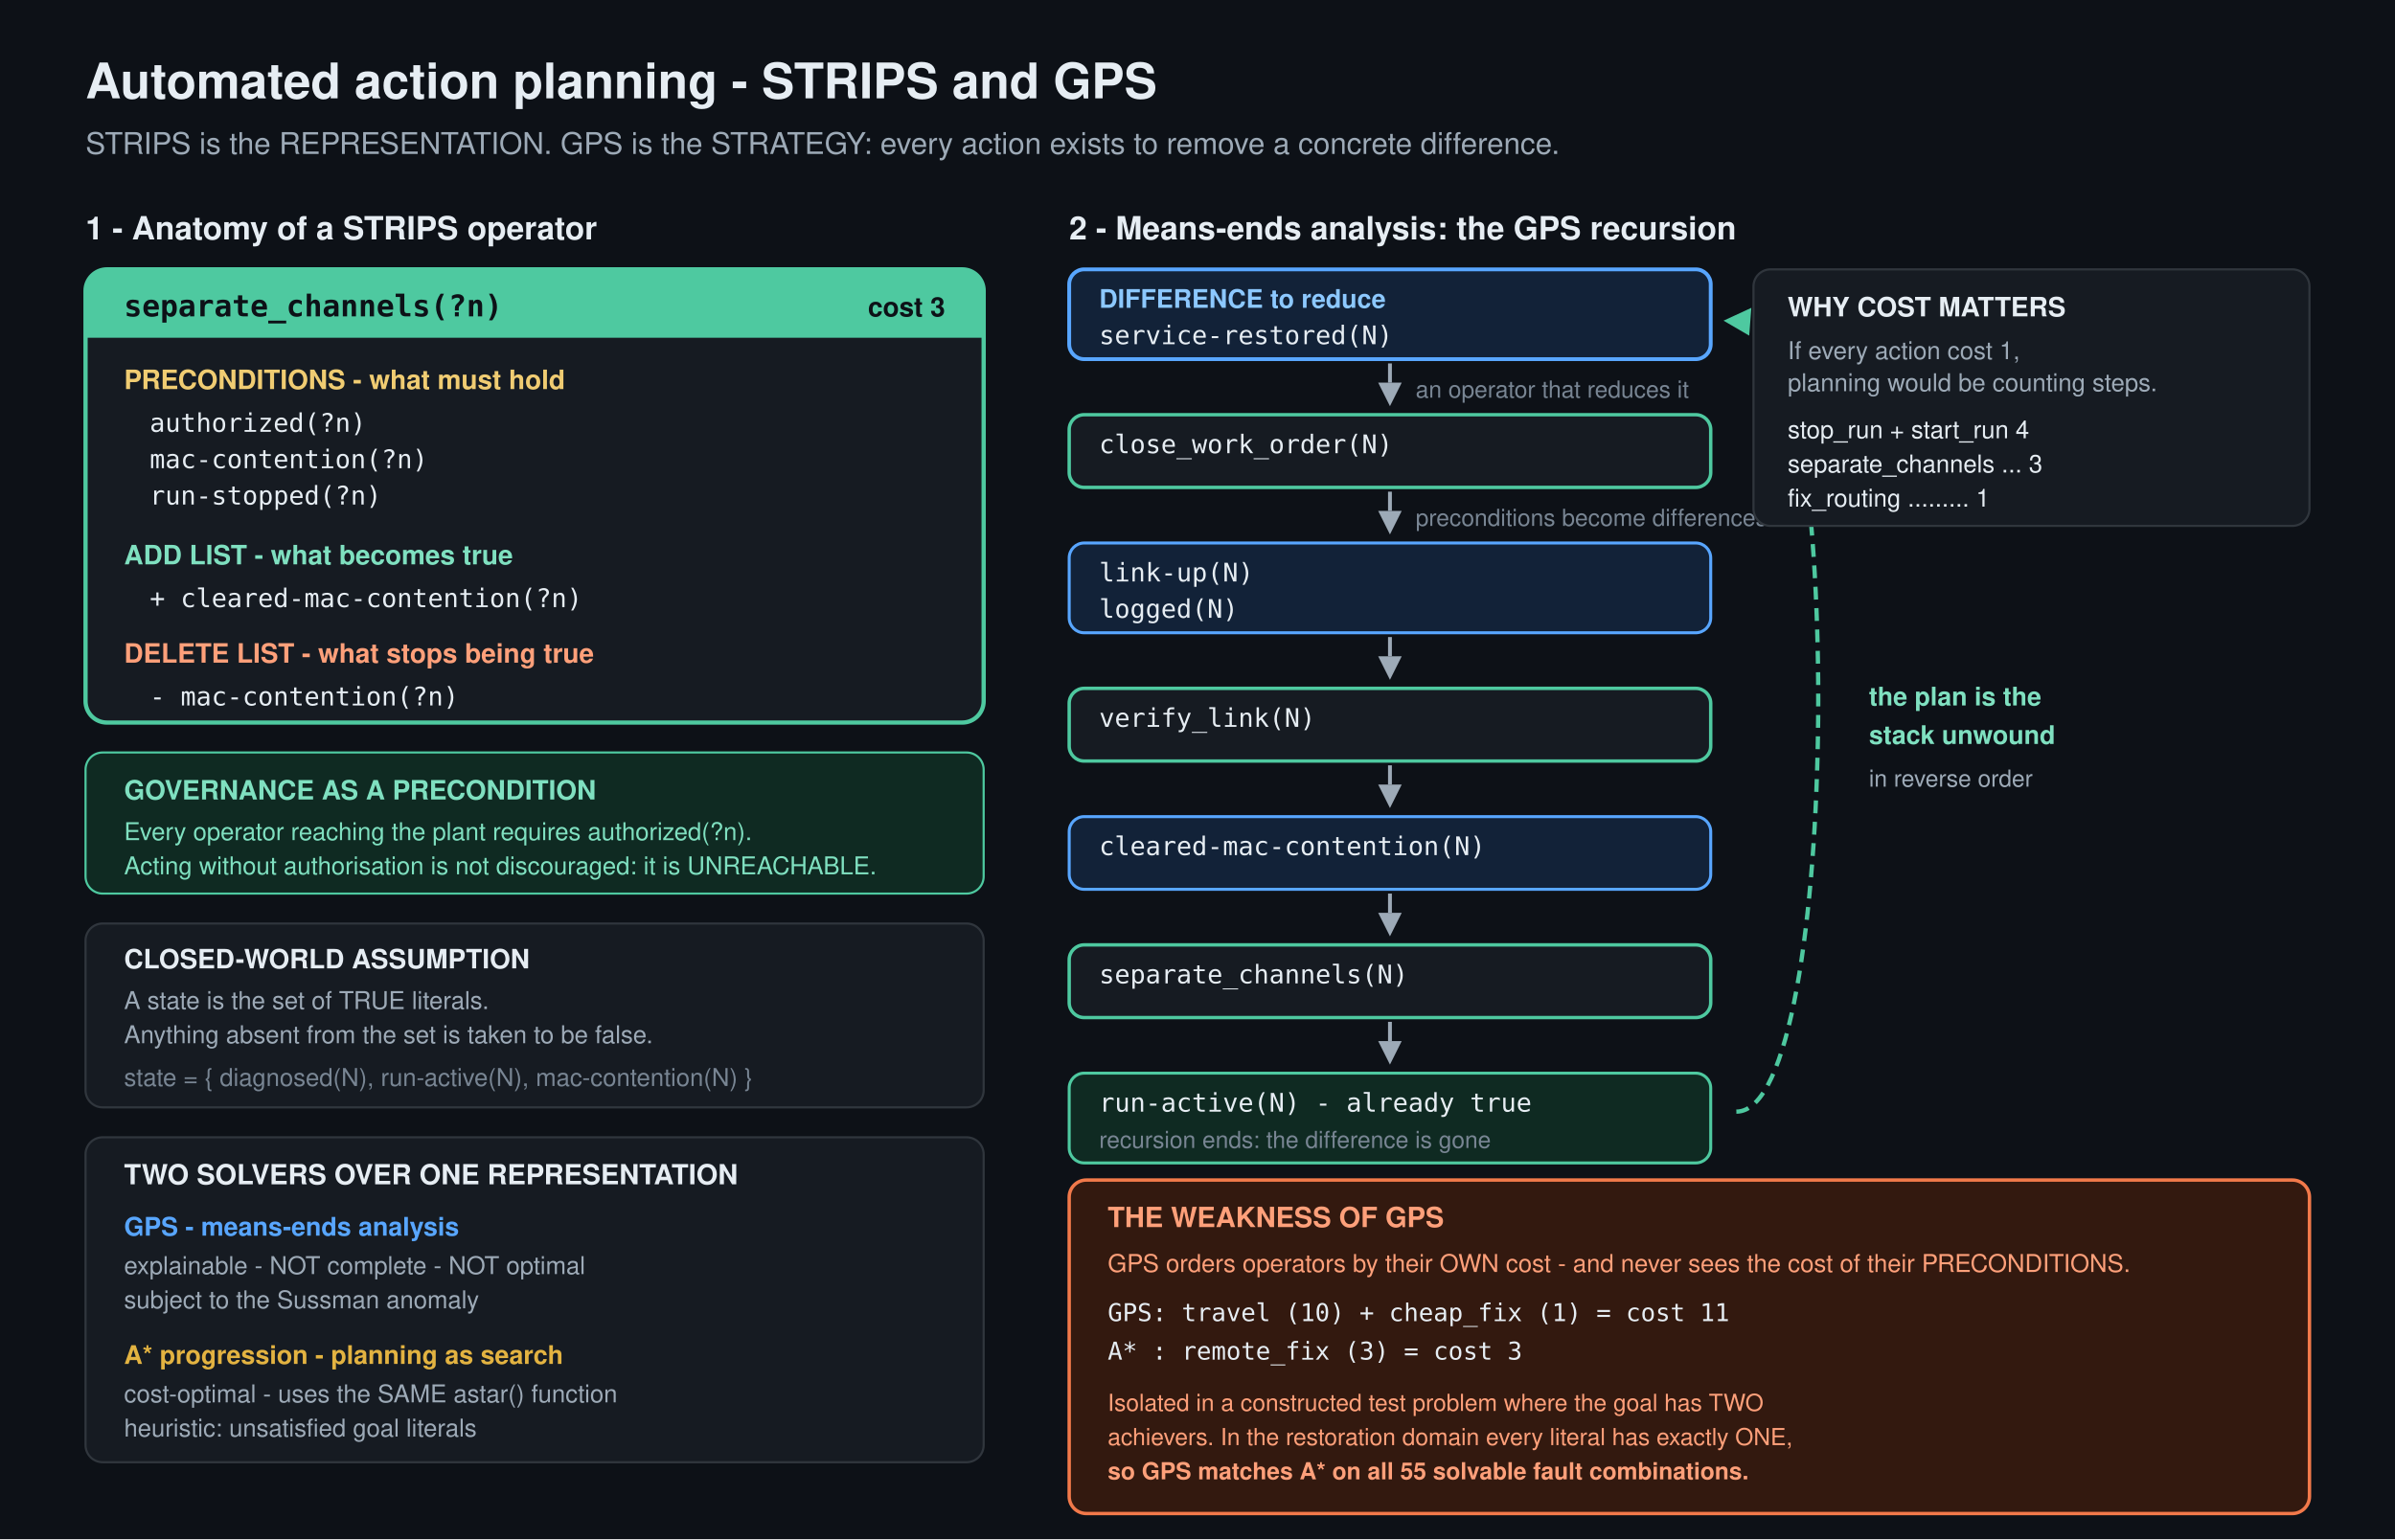
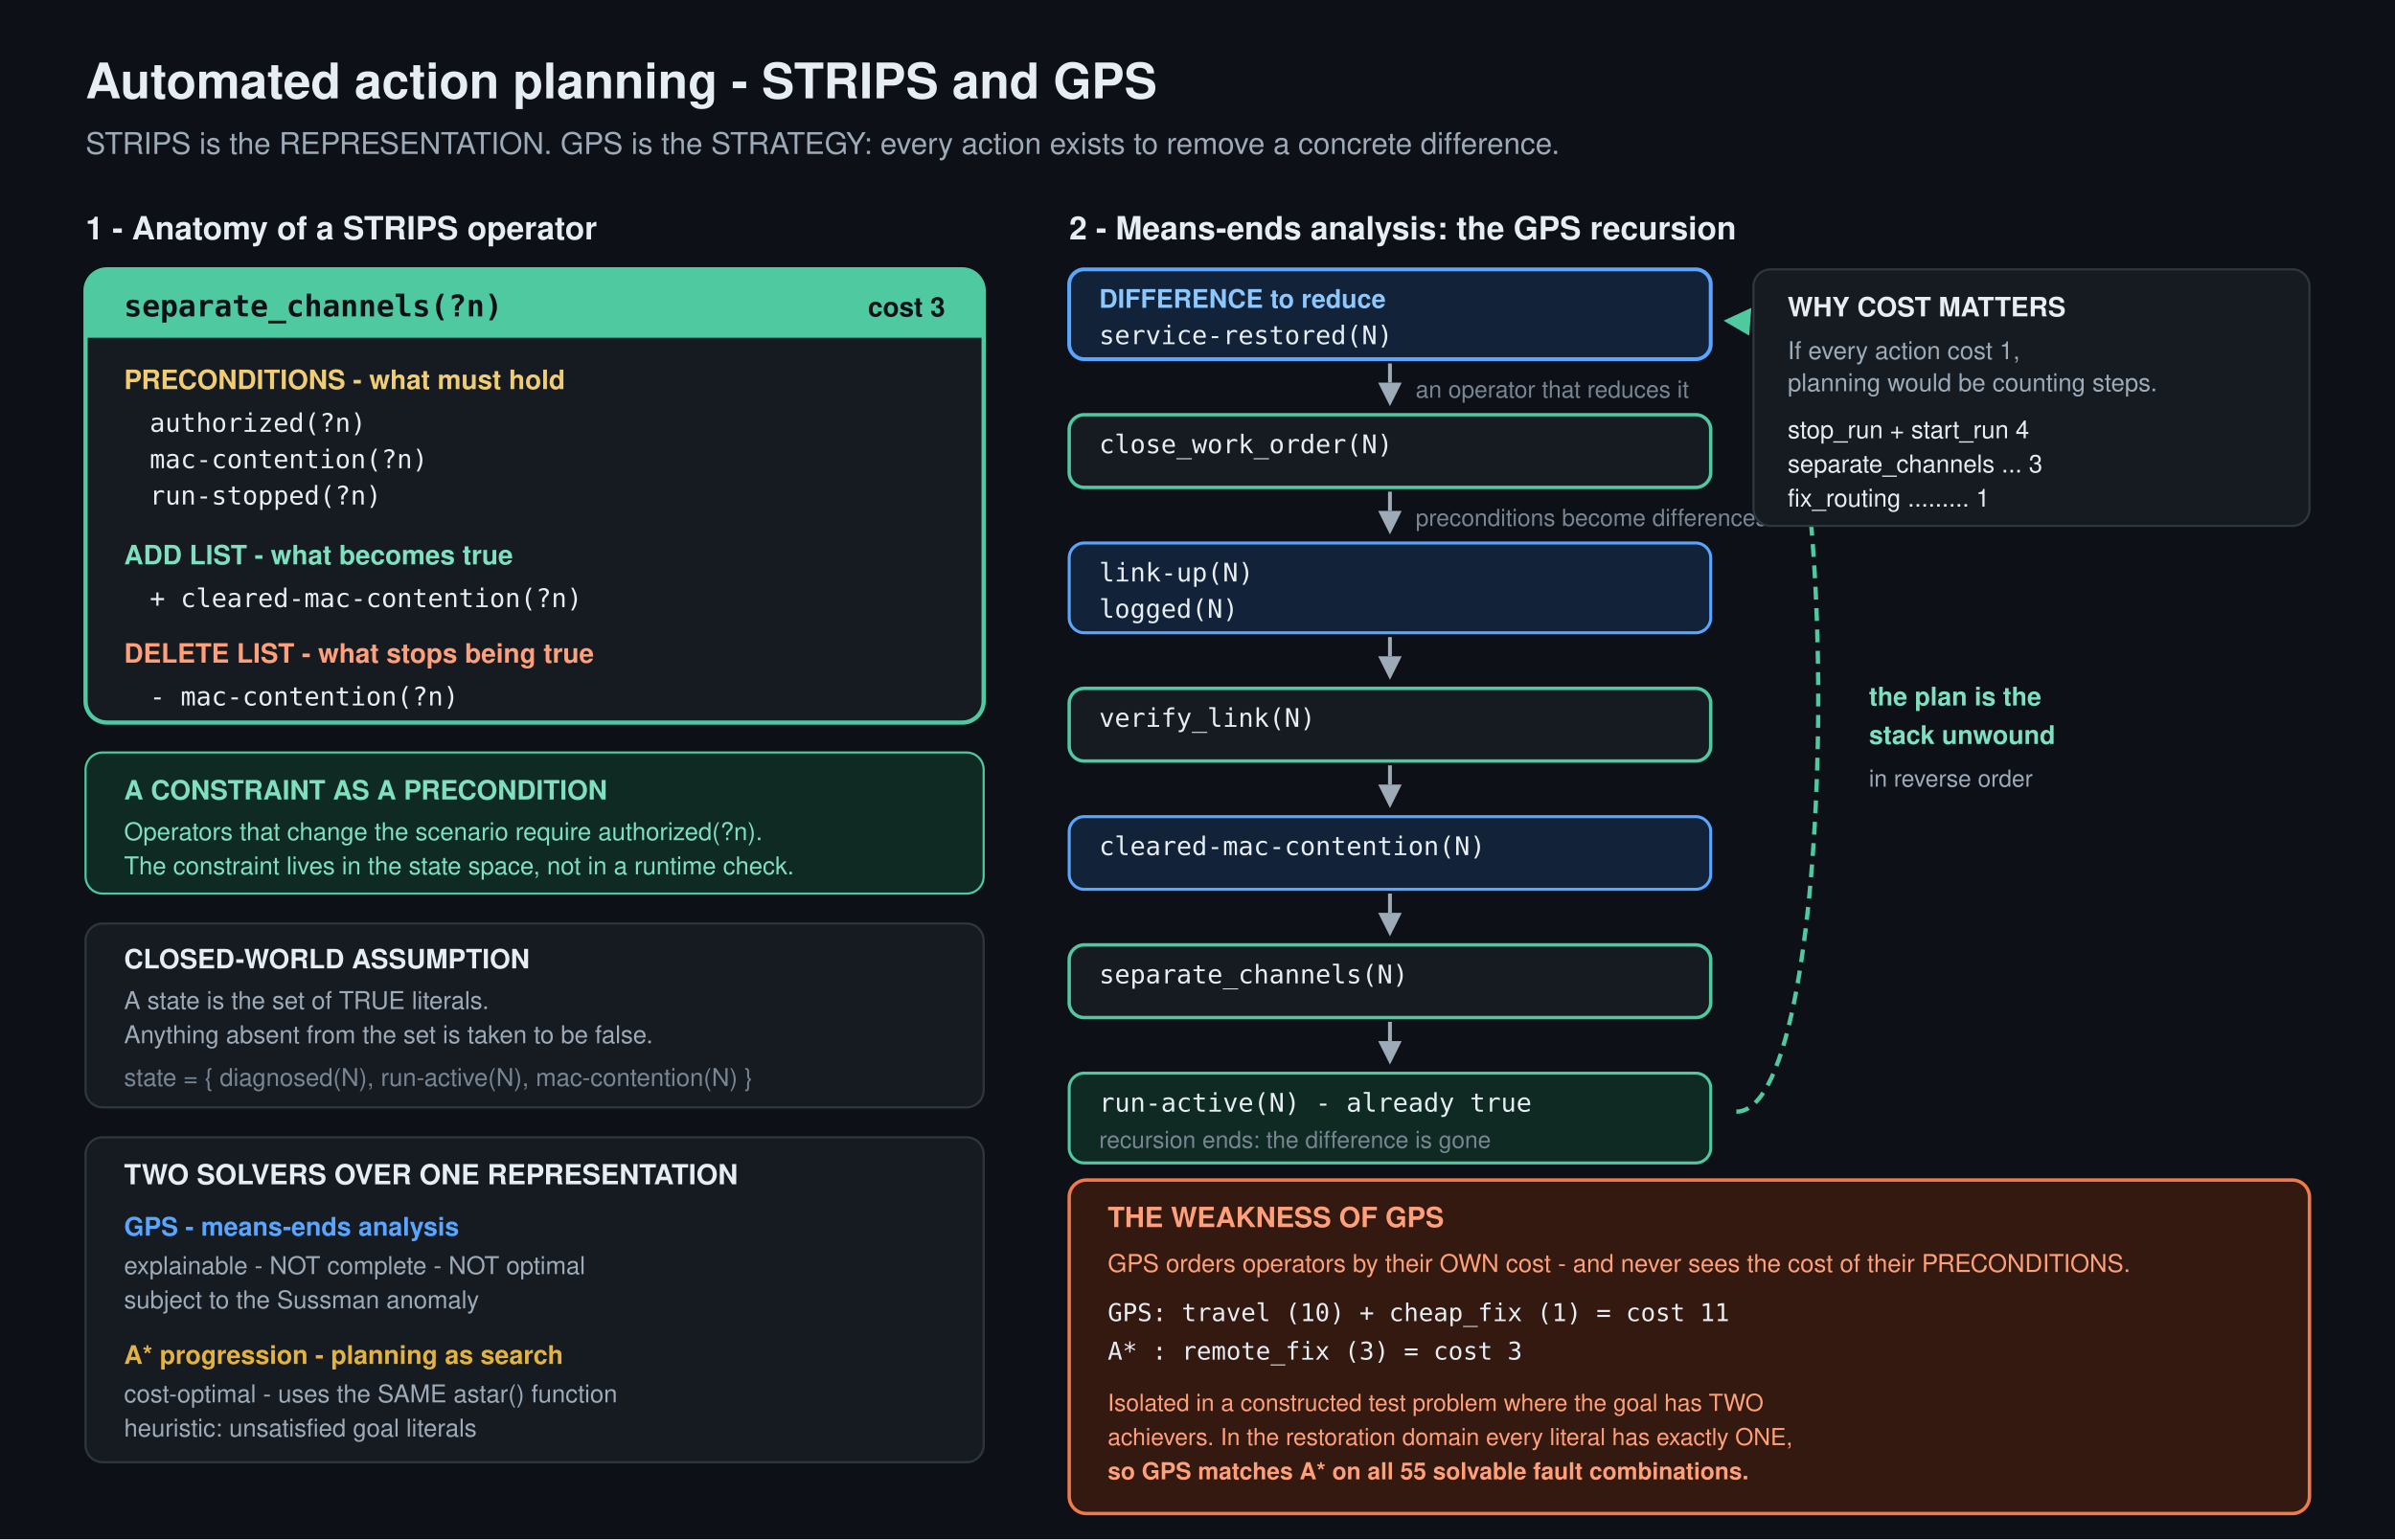
<svg xmlns="http://www.w3.org/2000/svg" viewBox="0 0 1120 720" width="1120" height="720" font-family="Segoe UI, Helvetica, Arial, sans-serif">
  <rect width="1120" height="720" fill="#0d1117" />
  <text x="40" y="46" font-size="23" fill="#e6edf3" font-weight="600">Automated action planning - STRIPS and GPS</text>
  <text x="40" y="72" font-size="14" fill="#9daab7">STRIPS is the REPRESENTATION. GPS is the STRATEGY: every action exists to remove a concrete difference.</text>
  <text x="40" y="112" font-size="15" fill="#e6edf3" font-weight="700">1 - Anatomy of a STRIPS operator</text>
  <rect x="40" y="126" width="420" height="212" rx="10" fill="#161b22" stroke="#4ec9a0" stroke-width="2" />
  <path d="M 50 126 H 450 A 10 10 0 0 1 460 136 V 158 H 40 V 136 A 10 10 0 0 1 50 126 Z" fill="#4ec9a0" />
  <text x="58" y="151" font-size="15" fill="#0d1117" font-weight="700" />
  <text x="58" y="148" font-size="14" font-weight="700" fill="#0d1117" font-family="Consolas, SFMono-Regular, Menlo, monospace">separate_channels(?n)</text>
  <text x="442" y="148" font-size="12.5" font-weight="600" fill="#0d1117" text-anchor="end">cost 3</text>
  <text x="58" y="182" font-size="12.5" fill="#f0cc72" font-weight="700">PRECONDITIONS - what must hold</text>
  <text x="70" y="202" font-size="12" fill="#e6edf3" font-family="Consolas, SFMono-Regular, Menlo, monospace">authorized(?n)</text>
  <text x="70" y="219" font-size="12" fill="#e6edf3" font-family="Consolas, SFMono-Regular, Menlo, monospace">mac-contention(?n)</text>
  <text x="70" y="236" font-size="12" fill="#e6edf3" font-family="Consolas, SFMono-Regular, Menlo, monospace">run-stopped(?n)</text>
  <text x="58" y="264" font-size="12.5" fill="#7fe0c0" font-weight="700">ADD LIST - what becomes true</text>
  <text x="70" y="284" font-size="12" fill="#e6edf3" font-family="Consolas, SFMono-Regular, Menlo, monospace">+ cleared-mac-contention(?n)</text>
  <text x="58" y="310" font-size="12.5" fill="#ffa07a" font-weight="700">DELETE LIST - what stops being true</text>
  <text x="70" y="330" font-size="12" fill="#e6edf3" font-family="Consolas, SFMono-Regular, Menlo, monospace">- mac-contention(?n)</text>
  <rect x="40" y="352" width="420" height="66" rx="8" fill="#0f2a22" stroke="#4ec9a0" stroke-width="1.0" />
-   <text x="58" y="374" font-size="12.5" fill="#7fe0c0" font-weight="700">GOVERNANCE AS A PRECONDITION</text>
-   <text x="58" y="393" font-size="11.5" fill="#7fe0c0">Every operator reaching the plant requires authorized(?n).</text>
-   <text x="58" y="409" font-size="11.5" fill="#7fe0c0">Acting without authorisation is not discouraged: it is UNREACHABLE.</text>
+   <text x="58" y="374" font-size="12.5" fill="#7fe0c0" font-weight="700">A CONSTRAINT AS A PRECONDITION</text>
+   <text x="58" y="393" font-size="11.5" fill="#7fe0c0">Operators that change the scenario require authorized(?n).</text>
+   <text x="58" y="409" font-size="11.5" fill="#7fe0c0">The constraint lives in the state space, not in a runtime check.</text>
  <rect x="40" y="432" width="420" height="86" rx="8" fill="#161b22" stroke="#30363d" stroke-width="1.0" />
  <text x="58" y="453" font-size="12.5" fill="#e6edf3" font-weight="700">CLOSED-WORLD ASSUMPTION</text>
  <text x="58" y="472" font-size="11.5" fill="#9daab7">A state is the set of TRUE literals.</text>
  <text x="58" y="488" font-size="11.5" fill="#9daab7">Anything absent from the set is taken to be false.</text>
  <text x="58" y="508" font-size="11.5" fill="#788593">state = { diagnosed(N), run-active(N), mac-contention(N) }</text>
  <rect x="40" y="532" width="420" height="152" rx="8" fill="#161b22" stroke="#30363d" stroke-width="1.0" />
  <text x="58" y="554" font-size="13" fill="#e6edf3" font-weight="700">TWO SOLVERS OVER ONE REPRESENTATION</text>
  <text x="58" y="578" font-size="12" fill="#58a6ff" font-weight="700">GPS - means-ends analysis</text>
  <text x="58" y="596" font-size="11.5" fill="#9daab7">explainable - NOT complete - NOT optimal</text>
  <text x="58" y="612" font-size="11.5" fill="#9daab7">subject to the Sussman anomaly</text>
  <text x="58" y="638" font-size="12" fill="#e3b341" font-weight="700">A* progression - planning as search</text>
  <text x="58" y="656" font-size="11.5" fill="#9daab7">cost-optimal - uses the SAME astar() function</text>
  <text x="58" y="672" font-size="11.5" fill="#9daab7">heuristic: unsatisfied goal literals</text>
  <text x="500" y="112" font-size="15" fill="#e6edf3" font-weight="700">2 - Means-ends analysis: the GPS recursion</text>
  <rect x="500" y="126" width="300" height="42" rx="7" fill="#122238" stroke="#58a6ff" stroke-width="1.8" />
  <text x="514" y="144" font-size="12" fill="#8cc8ff" font-weight="700">DIFFERENCE to reduce</text>
  <text x="514" y="161" font-size="12" fill="#e6edf3" font-family="Consolas, SFMono-Regular, Menlo, monospace">service-restored(N)</text>
  <rect x="500" y="194" width="300" height="34" rx="7" fill="#161b22" stroke="#4ec9a0" stroke-width="1.6" />
  <text x="514" y="212" font-size="12" fill="#e6edf3" font-family="Consolas, SFMono-Regular, Menlo, monospace">close_work_order(N)</text>
  <rect x="500" y="254" width="300" height="42" rx="7" fill="#122238" stroke="#58a6ff" stroke-width="1.4" />
  <text x="514" y="272" font-size="12" fill="#e6edf3" font-family="Consolas, SFMono-Regular, Menlo, monospace">link-up(N)</text>
  <text x="514" y="289" font-size="12" fill="#e6edf3" font-family="Consolas, SFMono-Regular, Menlo, monospace">logged(N)</text>
  <rect x="500" y="322" width="300" height="34" rx="7" fill="#161b22" stroke="#4ec9a0" stroke-width="1.6" />
  <text x="514" y="340" font-size="12" fill="#e6edf3" font-family="Consolas, SFMono-Regular, Menlo, monospace">verify_link(N)</text>
  <rect x="500" y="382" width="300" height="34" rx="7" fill="#122238" stroke="#58a6ff" stroke-width="1.4" />
  <text x="514" y="400" font-size="12" fill="#e6edf3" font-family="Consolas, SFMono-Regular, Menlo, monospace">cleared-mac-contention(N)</text>
  <rect x="500" y="442" width="300" height="34" rx="7" fill="#161b22" stroke="#4ec9a0" stroke-width="1.6" />
  <text x="514" y="460" font-size="12" fill="#e6edf3" font-family="Consolas, SFMono-Regular, Menlo, monospace">separate_channels(N)</text>
  <rect x="500" y="502" width="300" height="42" rx="7" fill="#0f2a22" stroke="#4ec9a0" stroke-width="1.4" />
  <text x="514" y="520" font-size="12" fill="#e6edf3" font-family="Consolas, SFMono-Regular, Menlo, monospace">run-active(N)  - already true</text>
  <text x="514" y="537" font-size="11" fill="#788593">recursion ends: the difference is gone</text>
  <line x1="650" y1="170" x2="650.0" y2="179.0" stroke="#9daab7" stroke-width="1.8" />
  <polygon points="650,190 644.5,179.0 655.5,179.0" fill="#9daab7" />
  <line x1="650" y1="230" x2="650.0" y2="239.0" stroke="#9daab7" stroke-width="1.8" />
  <polygon points="650,250 644.5,239.0 655.5,239.0" fill="#9daab7" />
  <line x1="650" y1="298" x2="650.0" y2="307.0" stroke="#9daab7" stroke-width="1.8" />
  <polygon points="650,318 644.5,307.0 655.5,307.0" fill="#9daab7" />
  <line x1="650" y1="358" x2="650.0" y2="367.0" stroke="#9daab7" stroke-width="1.8" />
  <polygon points="650,378 644.5,367.0 655.5,367.0" fill="#9daab7" />
  <line x1="650" y1="418" x2="650.0" y2="427.0" stroke="#9daab7" stroke-width="1.8" />
  <polygon points="650,438 644.5,427.0 655.5,427.0" fill="#9daab7" />
  <line x1="650" y1="478" x2="650.0" y2="487.0" stroke="#9daab7" stroke-width="1.8" />
  <polygon points="650,498 644.5,487.0 655.5,487.0" fill="#9daab7" />
  <text x="662" y="186" font-size="11" fill="#788593">an operator that reduces it</text>
  <text x="662" y="246" font-size="11" fill="#788593">preconditions become differences</text>
  <path d="M 812 520 C 862 520 862 152 818 150" stroke="#4ec9a0" stroke-width="2" fill="none" stroke-dasharray="6 4" />
  <polygon points="806,150 819,144 818,157" fill="#4ec9a0" />
  <text x="874" y="330" font-size="12" fill="#7fe0c0" font-weight="700">the plan is the</text>
  <text x="874" y="348" font-size="12" fill="#7fe0c0" font-weight="700">stack unwound</text>
  <text x="874" y="368" font-size="11" fill="#9daab7">in reverse order</text>
  <rect x="500" y="552" width="580" height="156" rx="8" fill="#33190f" stroke="#f2794a" stroke-width="1.6" />
  <text x="518" y="574" font-size="13" fill="#ffa07a" font-weight="700">THE WEAKNESS OF GPS</text>
  <text x="518" y="595" font-size="11.5" fill="#ffa07a">GPS orders operators by their OWN cost - and never sees the cost of their PRECONDITIONS.</text>
  <text x="518" y="618" font-size="11.5" fill="#e6edf3" font-family="Consolas, SFMono-Regular, Menlo, monospace">GPS:  travel (10) + cheap_fix (1)  =  cost 11</text>
  <text x="518" y="636" font-size="11.5" fill="#e6edf3" font-family="Consolas, SFMono-Regular, Menlo, monospace">A* :  remote_fix (3)               =  cost  3</text>
  <text x="518" y="660" font-size="11" fill="#ffa07a">Isolated in a constructed test problem where the goal has TWO</text>
  <text x="518" y="676" font-size="11" fill="#ffa07a">achievers. In the restoration domain every literal has exactly ONE,</text>
  <text x="518" y="692" font-size="11" fill="#ffa07a" font-weight="600">so GPS matches A* on all 55 solvable fault combinations.</text>
  <rect x="820" y="126" width="260" height="120" rx="8" fill="#161b22" stroke="#30363d" stroke-width="1.0" />
  <text x="836" y="148" font-size="12.5" fill="#e6edf3" font-weight="700">WHY COST MATTERS</text>
  <text x="836" y="168" font-size="11.5" fill="#9daab7">If every action cost 1,</text>
  <text x="836" y="183" font-size="11.5" fill="#9daab7">planning would be counting steps.</text>
  <text x="836" y="205" font-size="11.5" fill="#e6edf3">stop_run + start_run  4</text>
  <text x="836" y="221" font-size="11.5" fill="#e6edf3">separate_channels ... 3</text>
  <text x="836" y="237" font-size="11.5" fill="#e6edf3">fix_routing ......... 1</text>
</svg>
